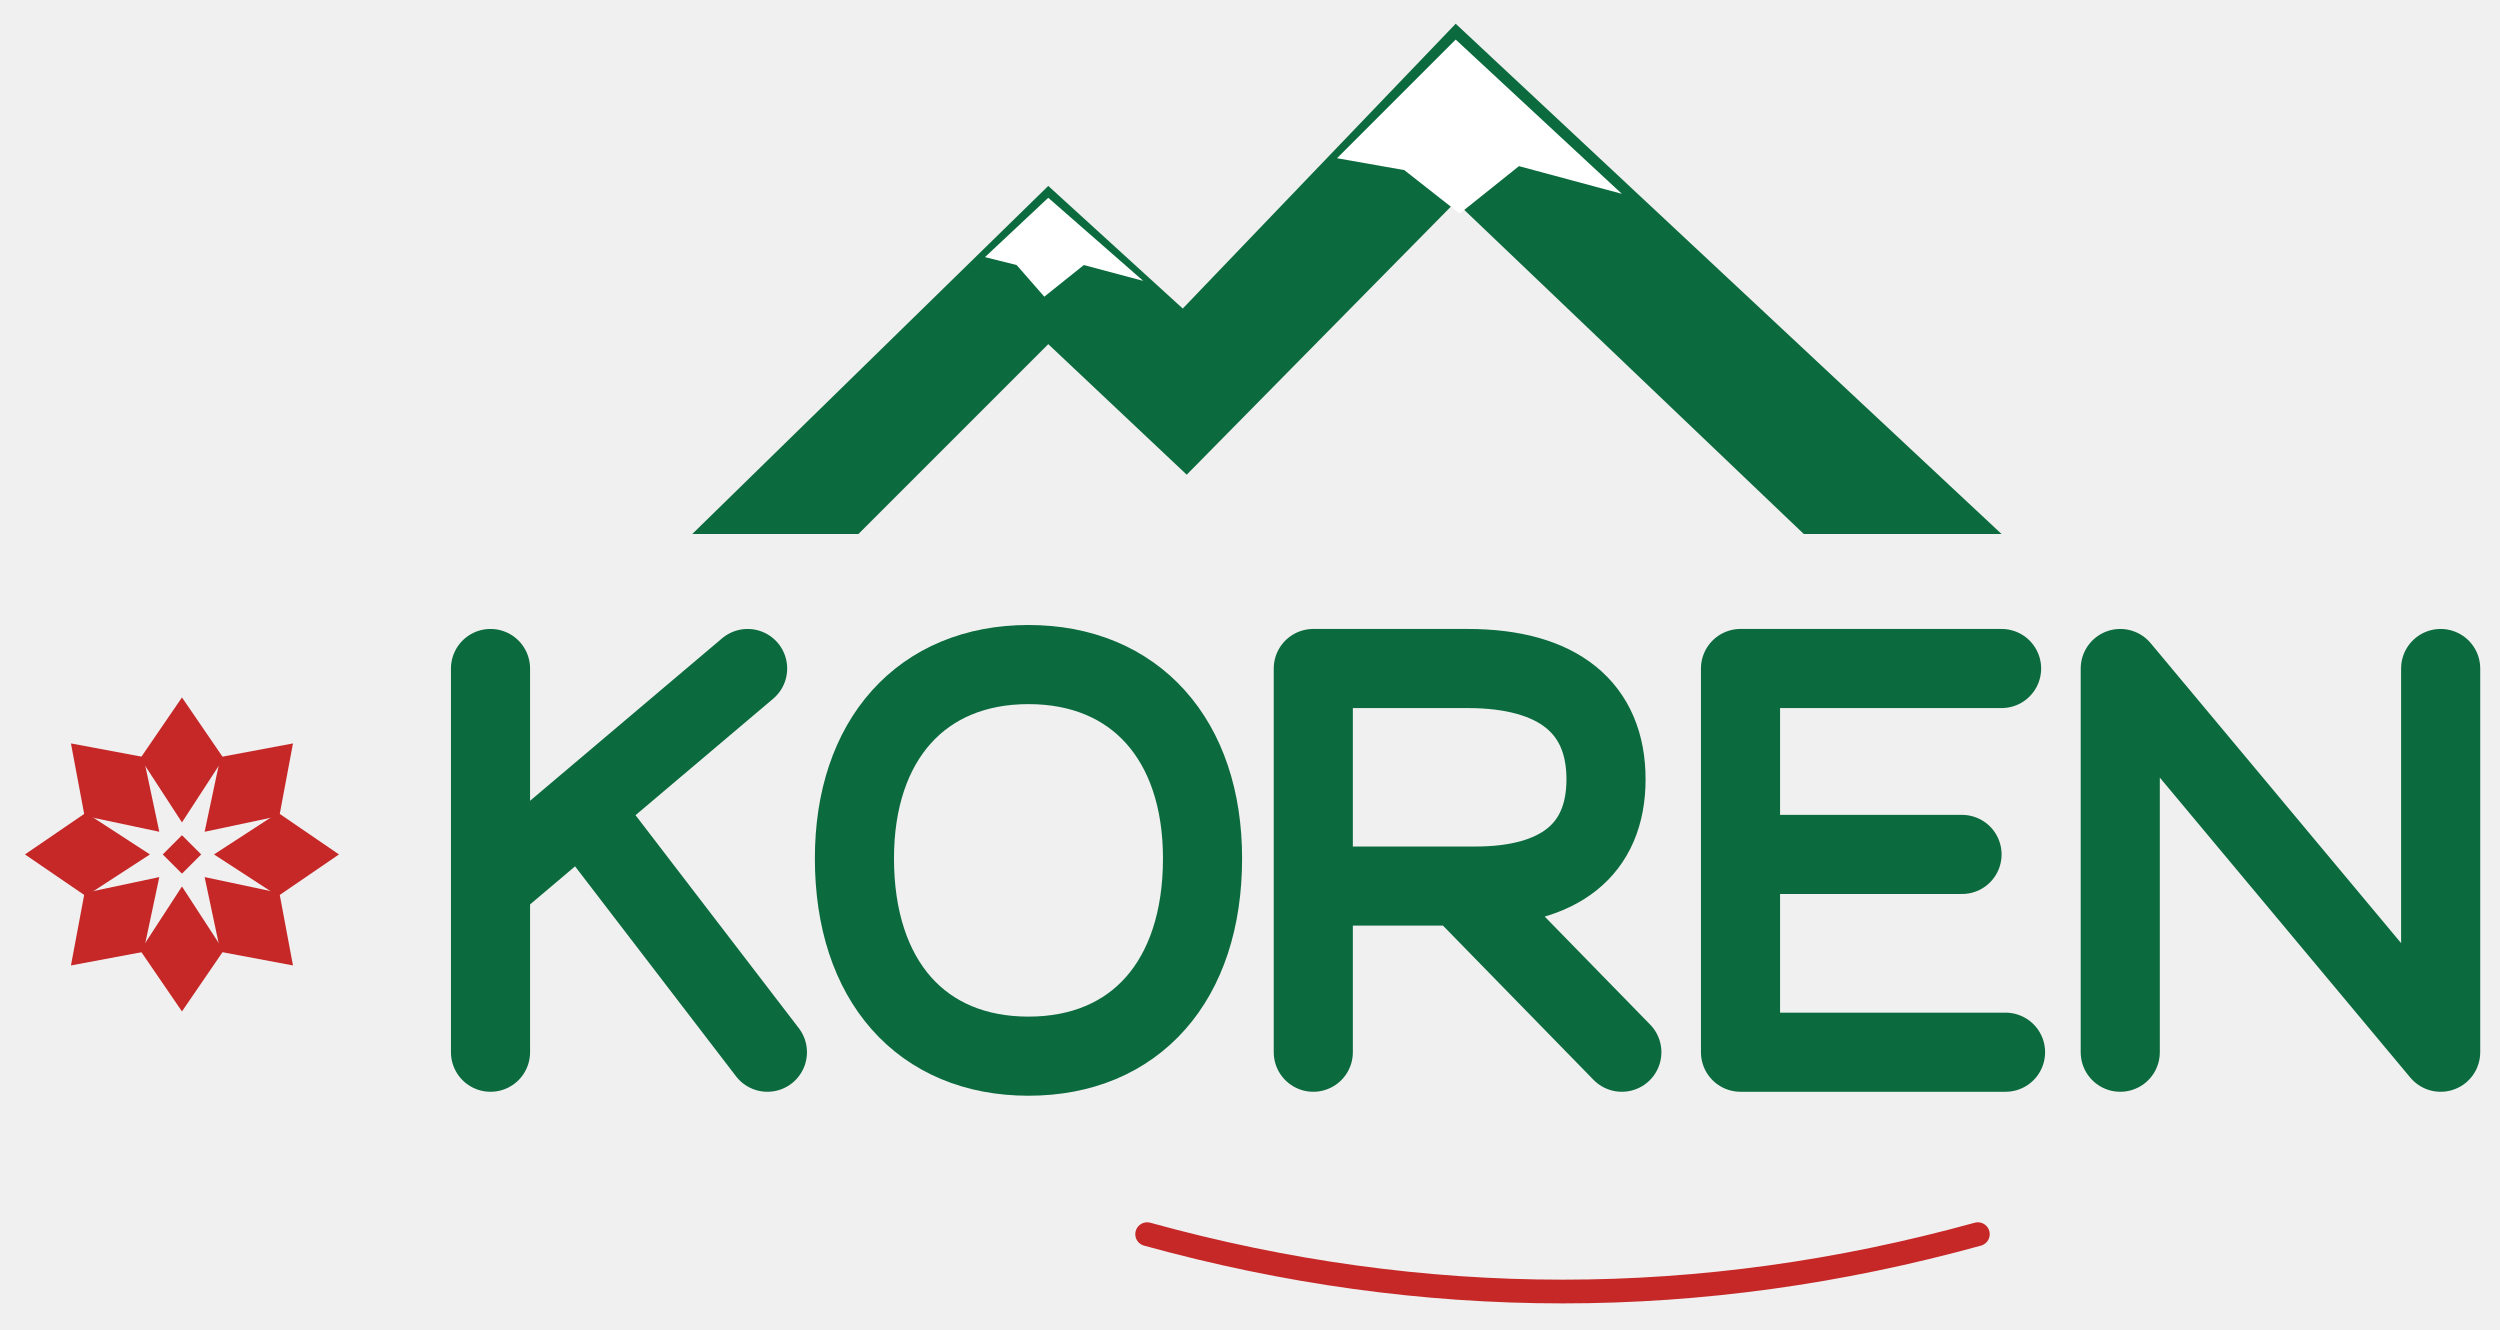
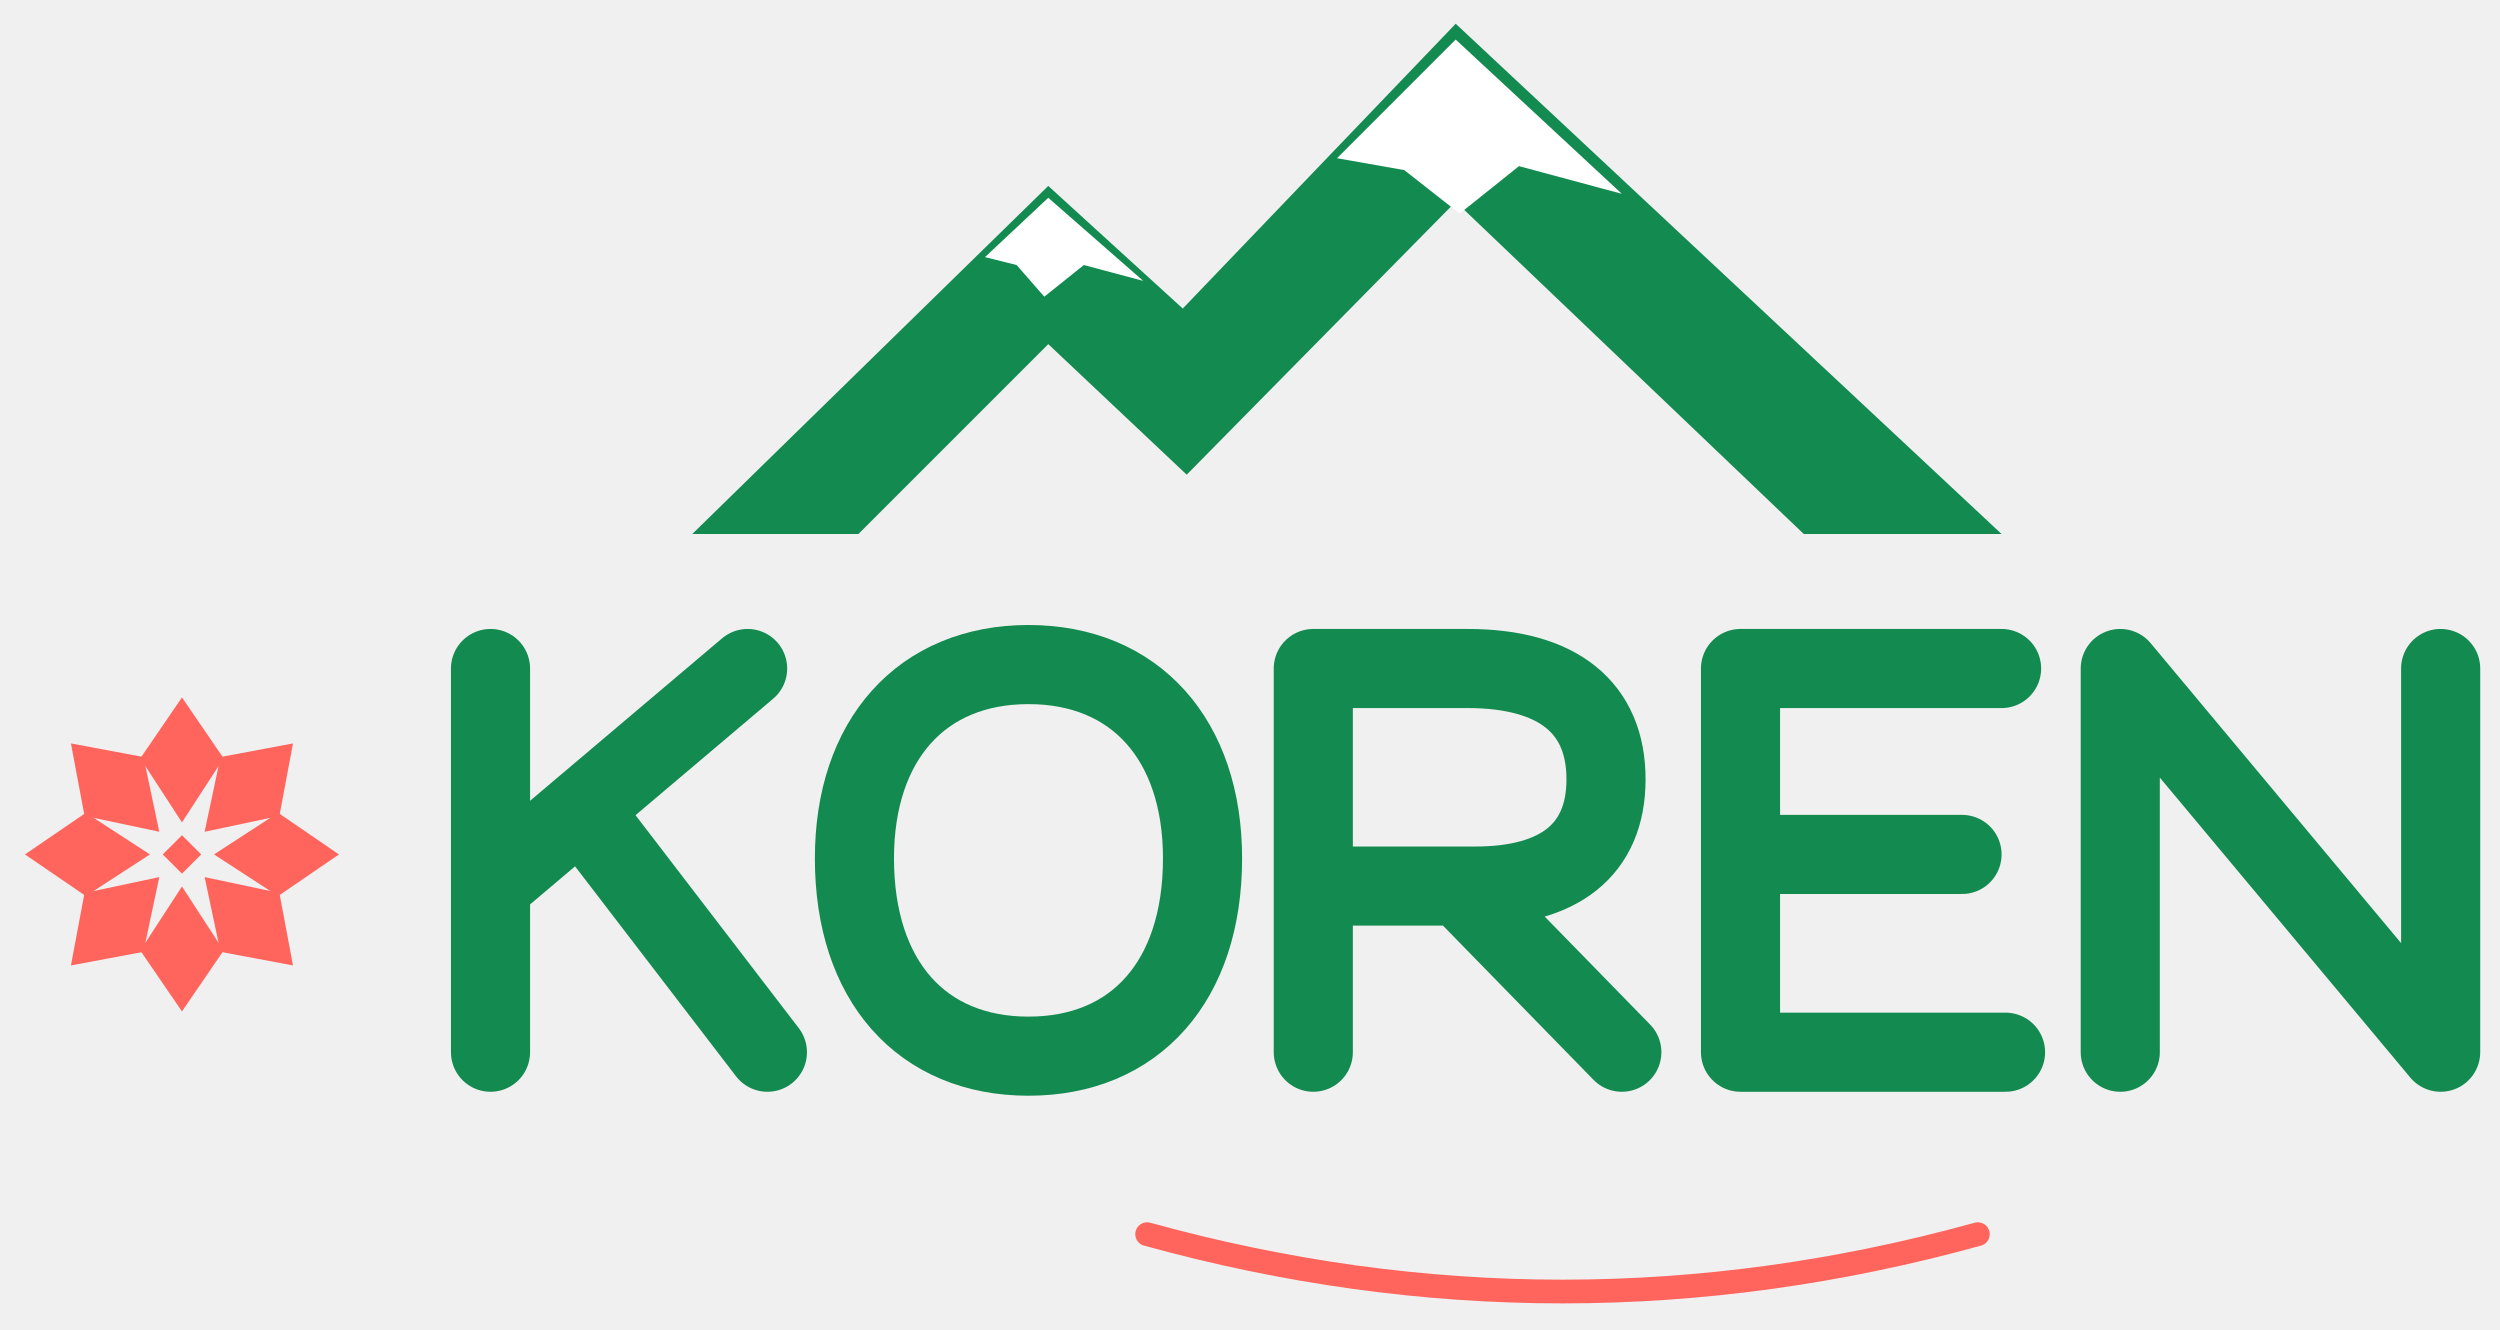
<svg xmlns="http://www.w3.org/2000/svg" viewBox="194 73 632 336">
  <g transform="translate(369 79) scale(1)">
-     <g fill="#0B6B3E">
+     <g fill="#138B50">
      <path d="M0 129L90 41L124 72L193 0L331 129H281L193 45L125 114L90 81L42 129Z" />
      <path fill="#FFFFFF" d="M163 34L193 4L235 43L209 36L194 48L180 37Z M74 59L90 44L114 65L99 61L89 69L82 61Z" />
    </g>
  </g>
  <g transform="translate(240 289) scale(0.81)">
-     <g fill="#C62828">
+     <g fill="#FF655C">
      <g transform="rotate(0)">
        <path d="M0-10L-13-30L0-49L13-30Z" />
      </g>
      <g transform="rotate(45)">
        <path d="M0-10L-13-30L0-49L13-30Z" />
      </g>
      <g transform="rotate(90)">
        <path d="M0-10L-13-30L0-49L13-30Z" />
      </g>
      <g transform="rotate(135)">
        <path d="M0-10L-13-30L0-49L13-30Z" />
      </g>
      <g transform="rotate(180)">
        <path d="M0-10L-13-30L0-49L13-30Z" />
      </g>
      <g transform="rotate(225)">
        <path d="M0-10L-13-30L0-49L13-30Z" />
      </g>
      <g transform="rotate(270)">
        <path d="M0-10L-13-30L0-49L13-30Z" />
      </g>
      <g transform="rotate(315)">
        <path d="M0-10L-13-30L0-49L13-30Z" />
      </g>
      <path d="M0-6L6 0L0 6L-6 0Z" />
    </g>
  </g>
  <g transform="translate(301 228) scale(1)">
-     <g fill="none" stroke="#0B6B3E" stroke-width="20" stroke-linecap="round" stroke-linejoin="round">
+     <g fill="none" stroke="#138B50" stroke-width="20" stroke-linecap="round" stroke-linejoin="round">
      <path d="M17 14V111 M82 14L17 69 M41 51L87 111" />
      <path d="M153 13C126 13 109 32 109 62C109 93 126 112 153 112C180 112 197 93 197 62C197 32 180 13 153 13Z" />
      <path d="M225 111V14H264C287 14 299 24 299 42C299 60 287 69 266 69H225 M262 69L303 111" />
      <path d="M399 14H333V111H400 M333 61H389" />
      <path d="M429 111V14L510 111V14" />
    </g>
  </g>
  <g transform="translate(484 385) scale(1)">
-     <path d="M0 0Q105 29 210 0" fill="none" stroke="#C62828" stroke-width="6" stroke-linecap="round" />
+     <path d="M0 0Q105 29 210 0" fill="none" stroke="#FF655C" stroke-width="6" stroke-linecap="round" />
  </g>
</svg>
